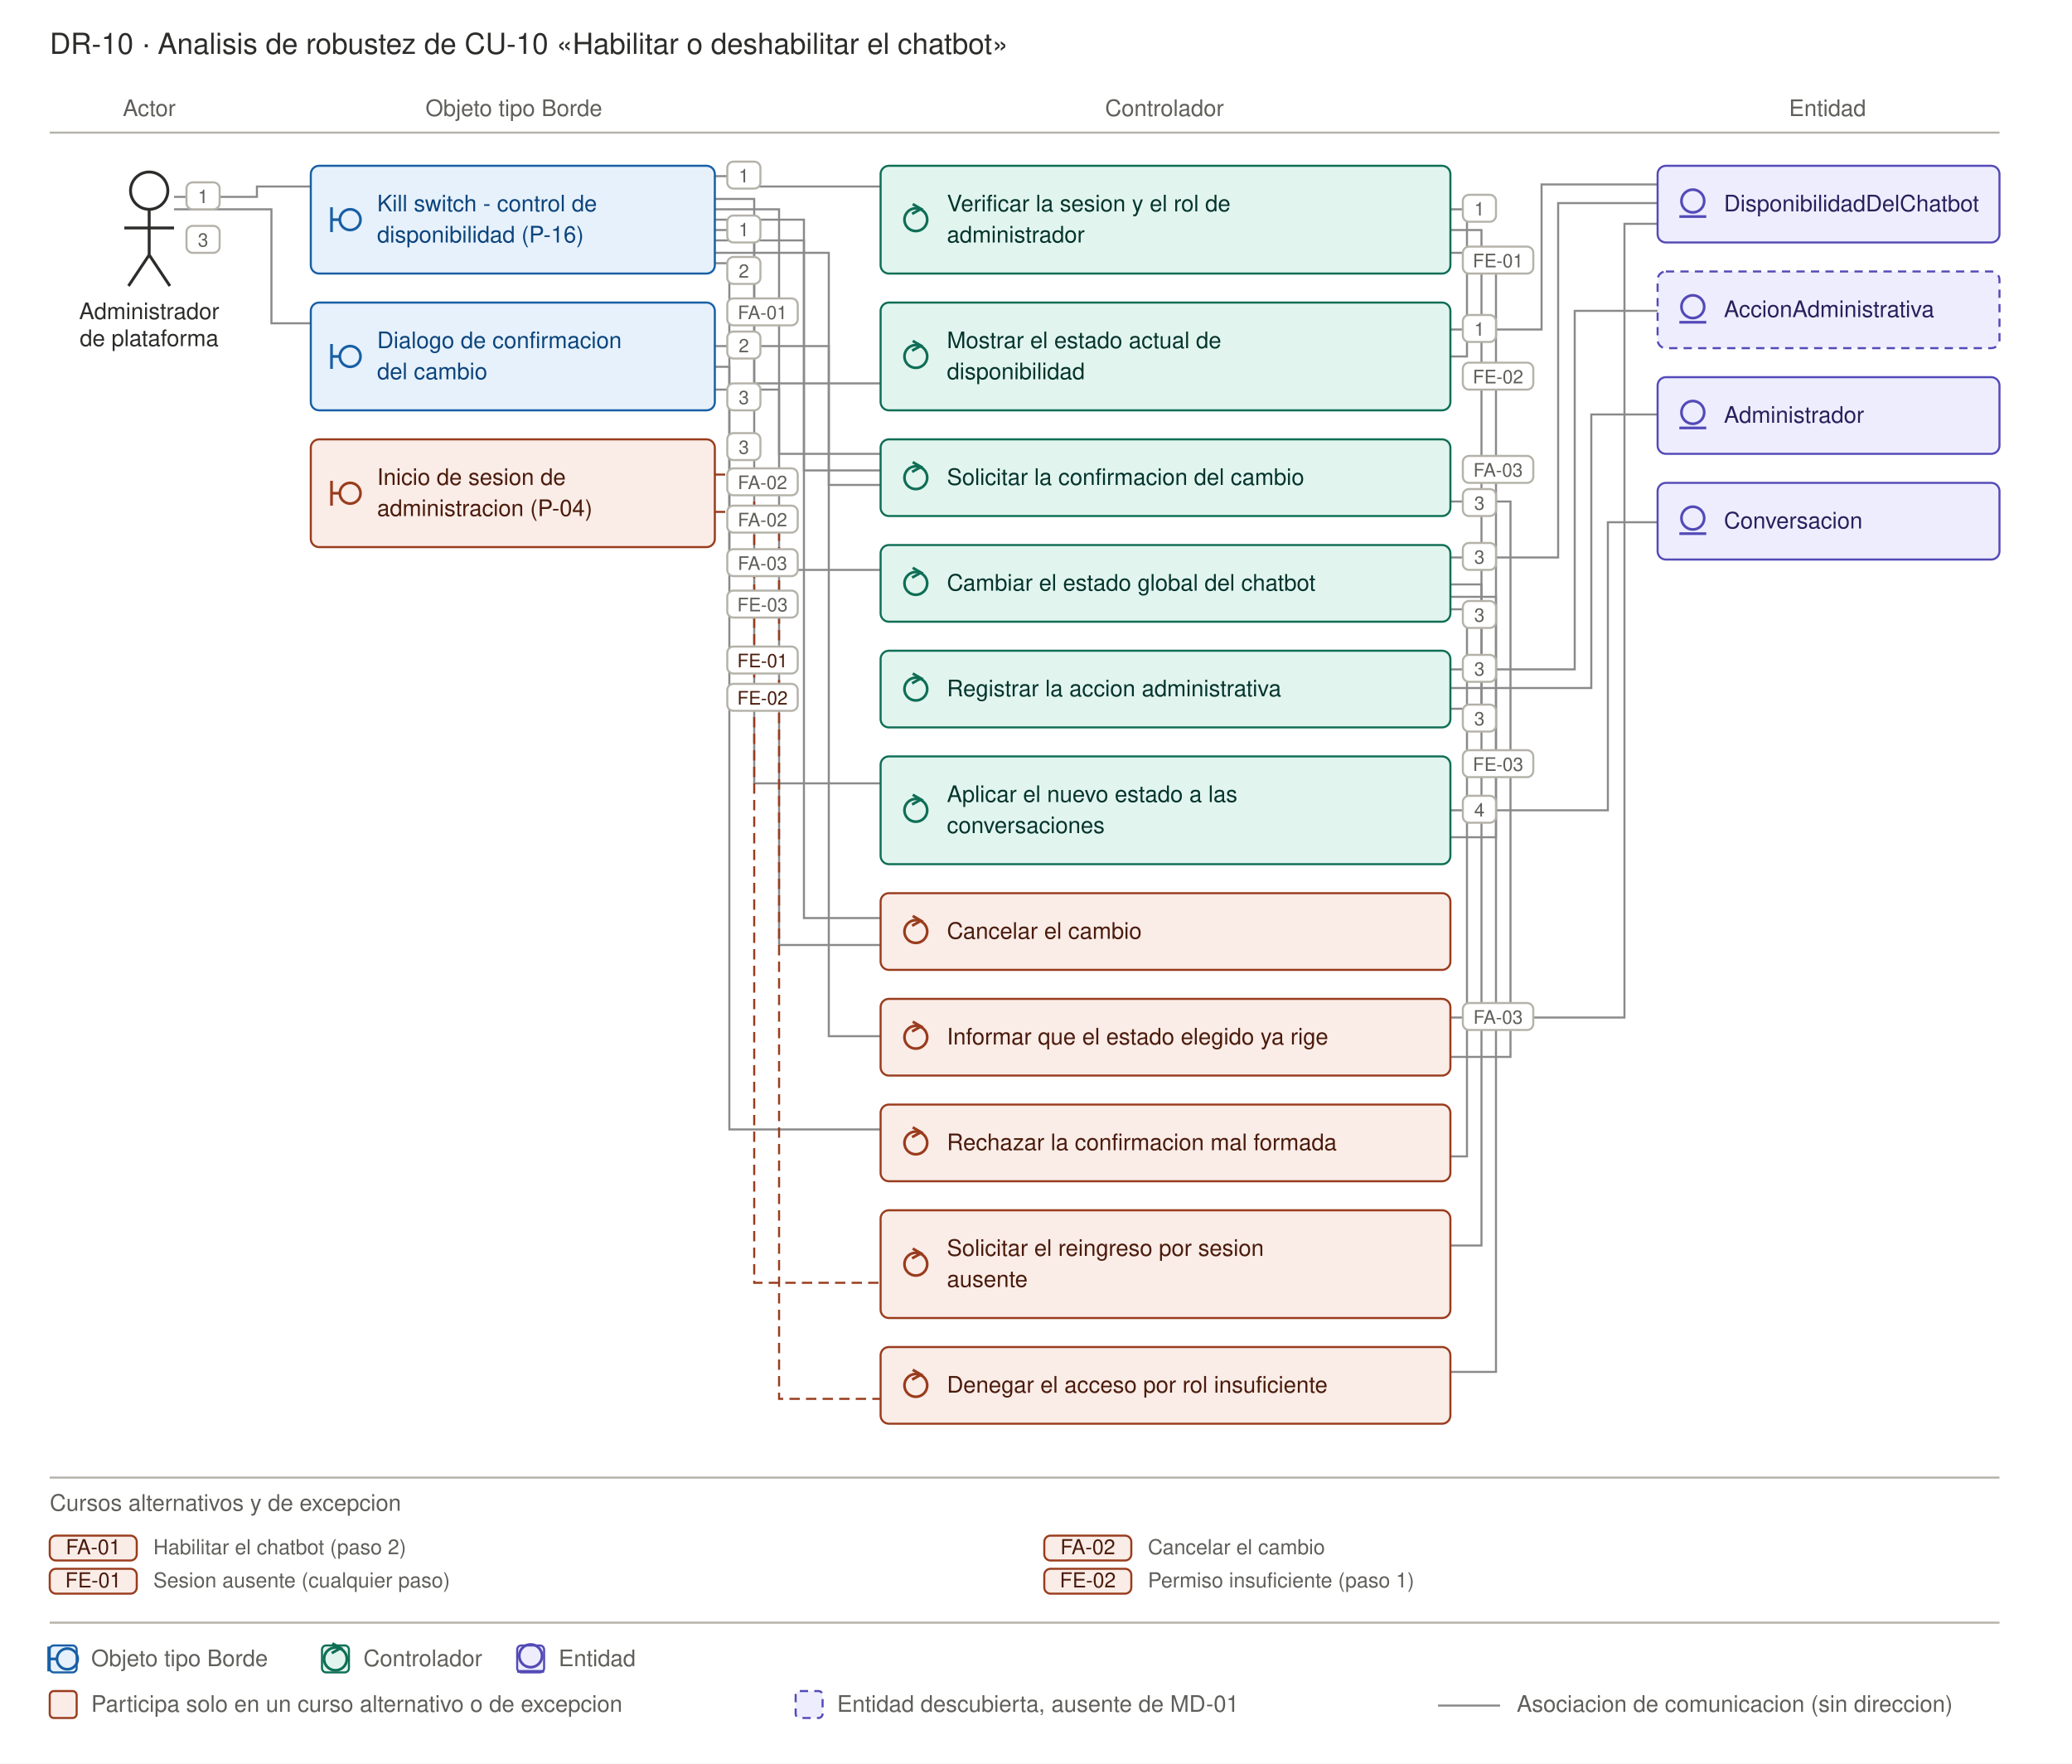
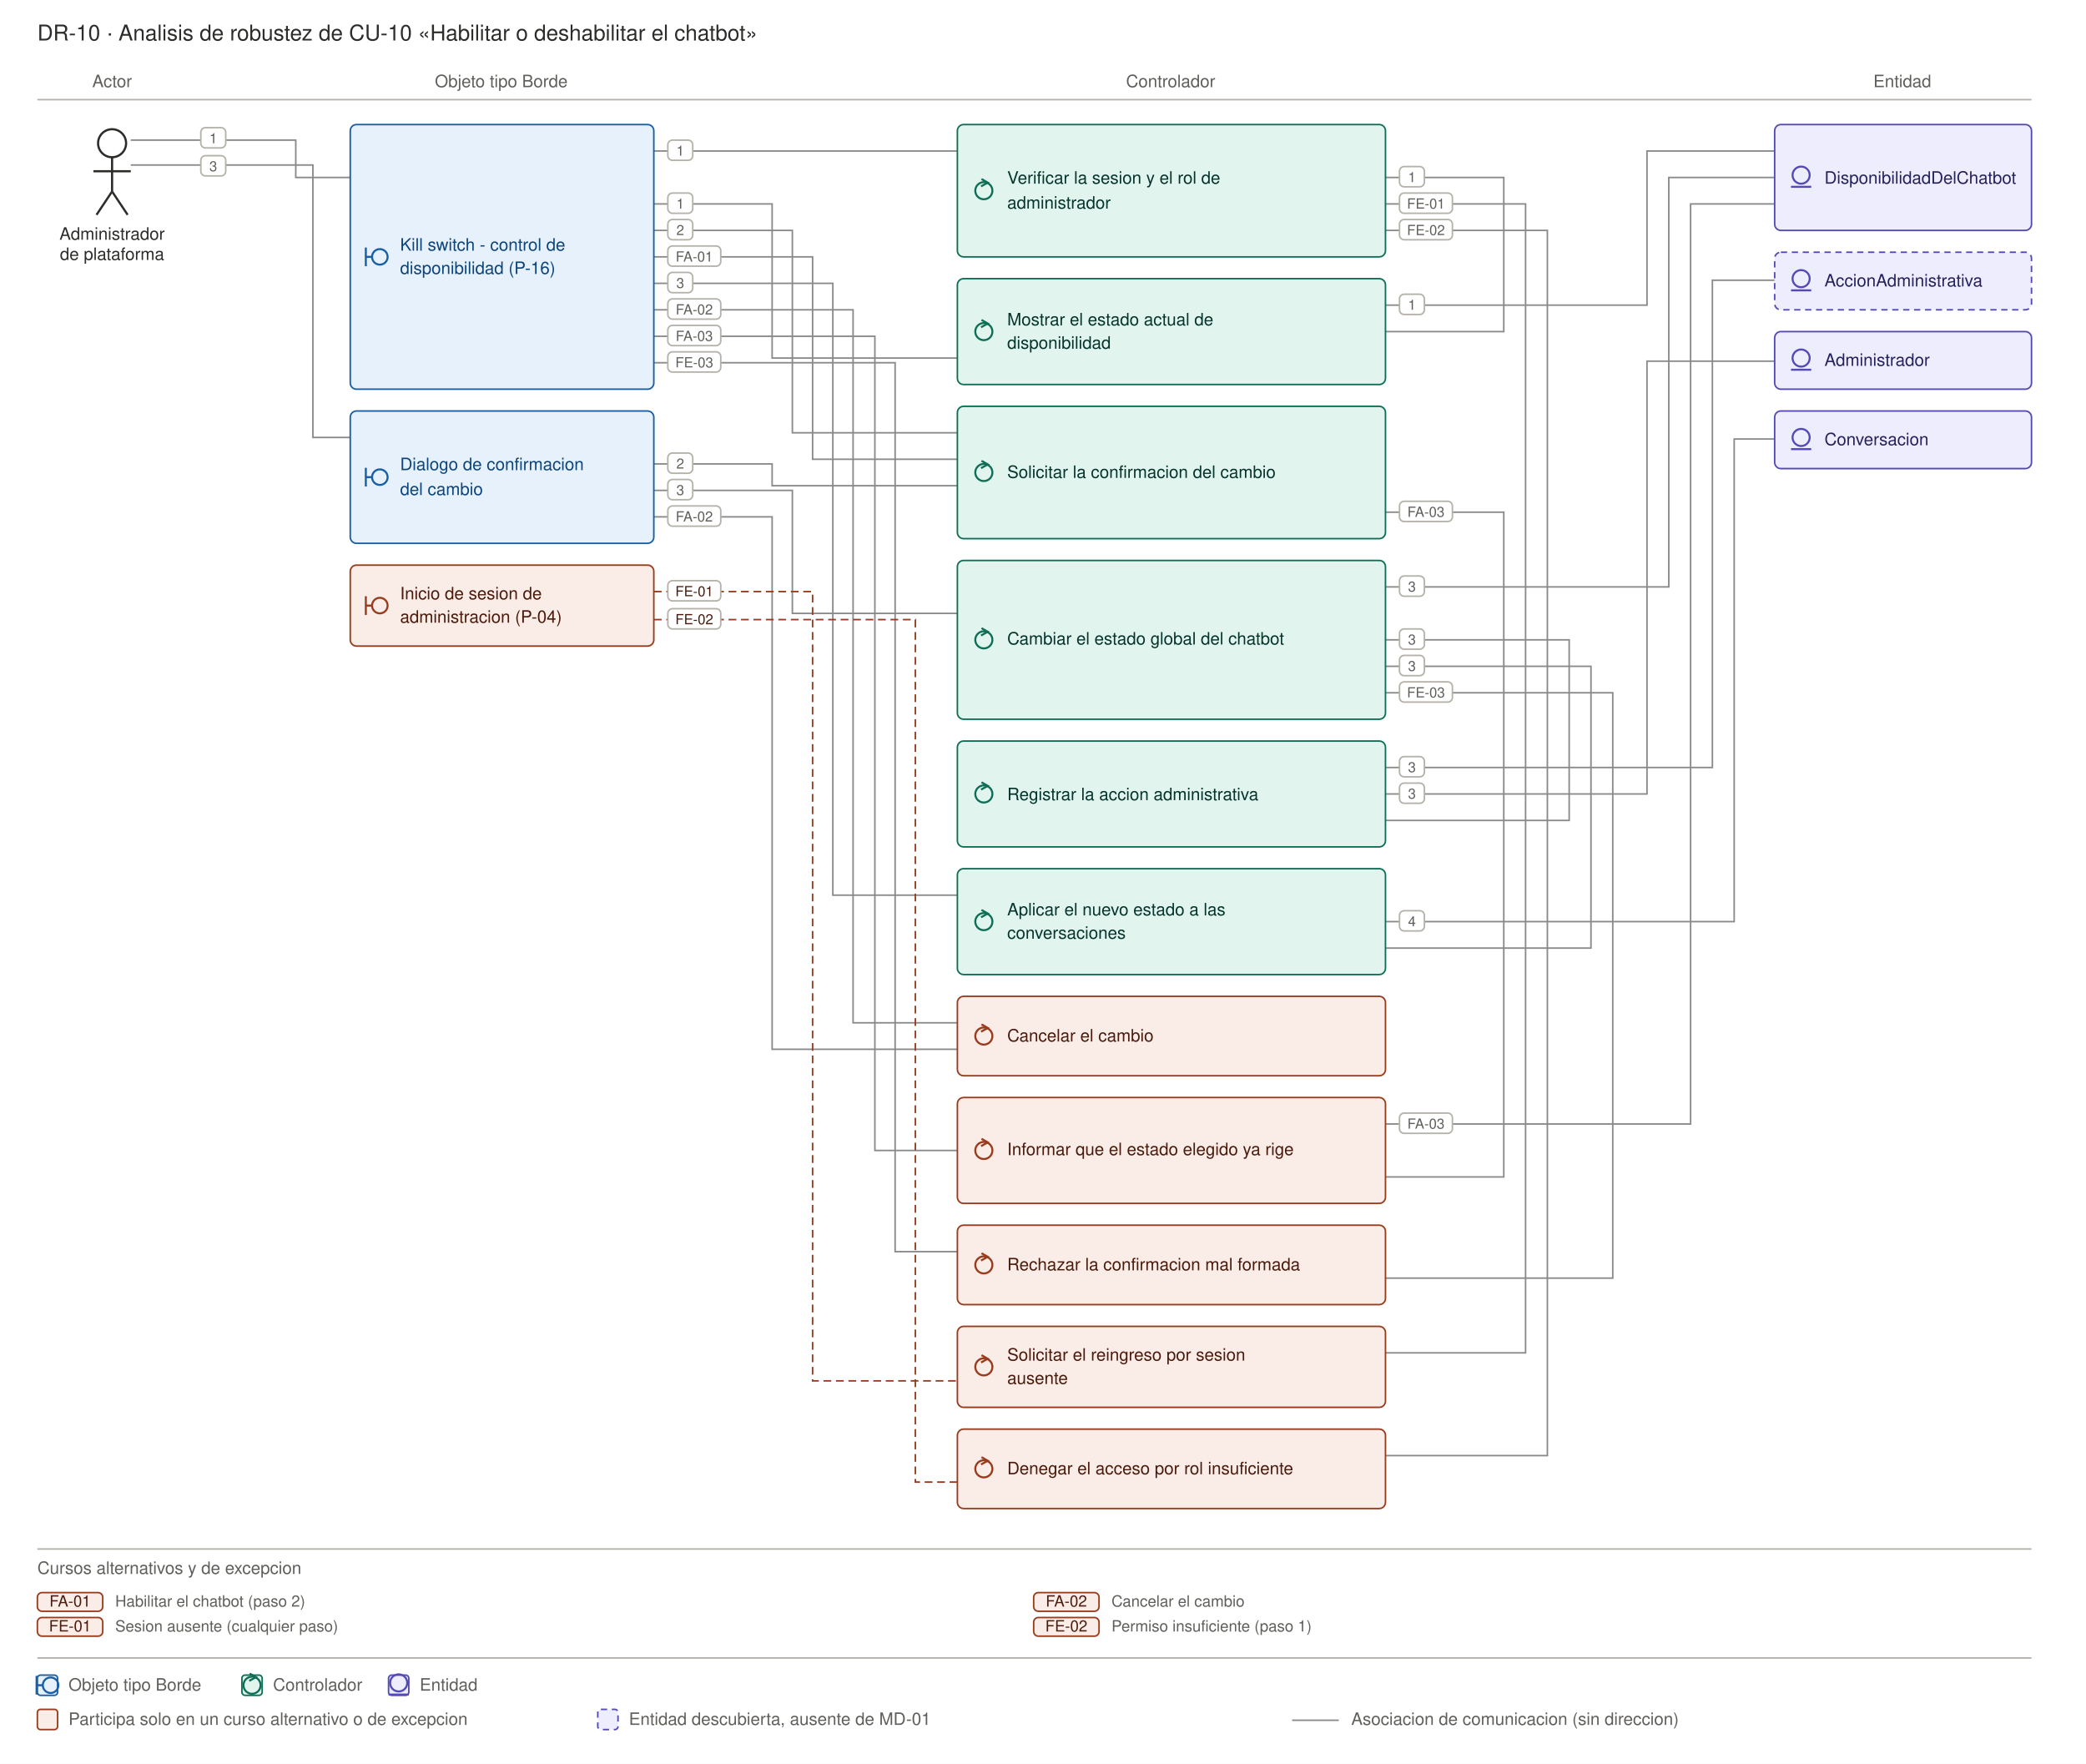
- <svg xmlns="http://www.w3.org/2000/svg" width="1000" height="851" viewBox="0 0 1000 851" role="img" font-family="Segoe UI, Helvetica, Arial, sans-serif">
-   <rect x="0" y="0" width="1000" height="851" fill="#FFFFFF" />
+ <svg xmlns="http://www.w3.org/2000/svg" width="1340" height="1133" viewBox="0 0 1340 1133" role="img" font-family="Segoe UI, Helvetica, Arial, sans-serif">
+   <rect x="0" y="0" width="1340" height="1133" fill="#FFFFFF" />
  <text x="24" y="26" font-size="14" font-weight="500" fill="#2C2C2A">DR-10 · Analisis de robustez de CU-10 «Habilitar o deshabilitar el chatbot»</text>
  <g font-size="11" font-weight="500" fill="#5F5E5A" text-anchor="middle">
    <text x="72" y="56">Actor</text>
-     <text x="248" y="56">Objeto tipo Borde</text>
-     <text x="562" y="56">Controlador</text>
-     <text x="882" y="56">Entidad</text>
-   </g>
-   <line x1="24" y1="64" x2="965" y2="64" stroke="#B4B2A9" stroke-width="1" />
+     <text x="322" y="56">Objeto tipo Borde</text>
+     <text x="752" y="56">Controlador</text>
+     <text x="1222" y="56">Entidad</text>
+   </g>
+   <line x1="24" y1="64" x2="1305" y2="64" stroke="#B4B2A9" stroke-width="1" />
  <g fill="none" stroke="#8a8a8a" stroke-width="1">
-     <polyline points="84,95 124,95 124,90 150,90" />
-     <polyline points="84,101 131,101 131,156 150,156" />
-     <polyline points="345,85 352,85 352,90 425,90" />
-     <polyline points="700,101 708,101 708,172 700,172" />
-     <polyline points="700,159 744,159 744,89 800,89" />
-     <polyline points="345,96 364,96 364,185 425,185" />
-     <polyline points="345,101 376,101 376,219 425,219" />
-     <polyline points="345,106 388,106 388,227 425,227" />
-     <polyline points="345,167 400,167 400,234 425,234" />
-     <polyline points="345,177 352,177 352,275 425,275" />
-     <polyline points="700,269 752,269 752,98 800,98" />
-     <polyline points="700,282 715,282 715,342 700,342" />
-     <polyline points="700,323 760,323 760,150 800,150" />
-     <polyline points="700,332 768,332 768,200 800,200" />
-     <polyline points="700,288 722,288 722,404 700,404" />
-     <polyline points="345,111 364,111 364,378 425,378" />
-     <polyline points="700,391 776,391 776,252 800,252" />
-     <polyline points="345,188 376,188 376,456 425,456" />
-     <polyline points="345,116 388,116 388,443 425,443" />
-     <polyline points="700,242 729,242 729,510 700,510" />
-     <polyline points="700,491 784,491 784,108 800,108" />
-     <polyline points="345,122 400,122 400,500 425,500" />
-     <polyline points="700,294 708,294 708,558 700,558" />
-     <polyline points="345,127 352,127 352,545 425,545" />
-     <polyline points="700,111 715,111 715,601 700,601" />
-     <polyline points="345,229 364,229 364,619 425,619" stroke="#993C1D" stroke-dasharray="5 3" />
-     <polyline points="700,122 722,122 722,662 700,662" />
-     <polyline points="345,247 376,247 376,675 425,675" stroke="#993C1D" stroke-dasharray="5 3" />
+     <polyline points="84,90 190,90 190,114 225,114" />
+     <polyline points="84,106 201,106 201,281 225,281" />
+     <polyline points="420,97 496,97 496,97 615,97" />
+     <polyline points="890,114 966,114 966,213 890,213" />
+     <polyline points="890,196 1058,196 1058,97 1140,97" />
+     <polyline points="420,131 496,131 496,230 615,230" />
+     <polyline points="420,148 509,148 509,278 615,278" />
+     <polyline points="420,165 522,165 522,295 615,295" />
+     <polyline points="420,298 496,298 496,312 615,312" />
+     <polyline points="420,315 509,315 509,394 615,394" />
+     <polyline points="890,377 1072,377 1072,114 1140,114" />
+     <polyline points="890,411 1008,411 1008,527 890,527" />
+     <polyline points="890,493 1100,493 1100,180 1140,180" />
+     <polyline points="890,510 1058,510 1058,232 1140,232" />
+     <polyline points="890,428 1022,428 1022,609 890,609" />
+     <polyline points="420,182 535,182 535,575 615,575" />
+     <polyline points="890,592 1114,592 1114,282 1140,282" />
+     <polyline points="420,332 496,332 496,674 615,674" />
+     <polyline points="420,199 548,199 548,657 615,657" />
+     <polyline points="890,329 966,329 966,756 890,756" />
+     <polyline points="890,722 1086,722 1086,131 1140,131" />
+     <polyline points="420,216 562,216 562,739 615,739" />
+     <polyline points="890,445 1036,445 1036,821 890,821" />
+     <polyline points="420,233 575,233 575,804 615,804" />
+     <polyline points="890,131 980,131 980,869 890,869" />
+     <polyline points="420,380 522,380 522,887 615,887" stroke="#993C1D" stroke-dasharray="5 3" />
+     <polyline points="890,148 994,148 994,935 890,935" />
+     <polyline points="420,398 588,398 588,952 615,952" stroke="#993C1D" stroke-dasharray="5 3" />
  </g>
  <g fill="none" stroke="#2C2C2A" stroke-width="1.4">
    <circle cx="72.0" cy="92" r="9" />
    <line x1="72.0" y1="101" x2="72.0" y2="123" />
    <line x1="60.0" y1="110" x2="84.0" y2="110" />
    <line x1="72.0" y1="123" x2="62.0" y2="138" />
    <line x1="72.0" y1="123" x2="82.0" y2="138" />
  </g>
  <g font-size="11" text-anchor="middle" fill="#2C2C2A">
    <text x="72" y="154">Administrador</text>
    <text x="72" y="167">de plataforma</text>
  </g>
-   <rect x="150" y="80" width="195" height="52" rx="4" fill="#E6F1FB" stroke="#185FA5" />
+   <rect x="225" y="80" width="195" height="170" rx="4" fill="#E6F1FB" stroke="#185FA5" />
  <g fill="none" stroke="#185FA5" stroke-width="1.3">
-     <line x1="160" y1="100.0" x2="160" y2="112.0" />
-     <line x1="160" y1="106.0" x2="164" y2="106.0" />
-     <circle cx="169" cy="106.0" r="5" />
+     <line x1="235" y1="159.0" x2="235" y2="171.0" />
+     <line x1="235" y1="165.0" x2="239" y2="165.0" />
+     <circle cx="244" cy="165.0" r="5" />
  </g>
  <g font-size="11" fill="#0C447C">
-     <text x="182" y="102">Kill switch - control de</text>
-     <text x="182" y="117">disponibilidad (P-16)</text>
-   </g>
-   <rect x="150" y="146" width="195" height="52" rx="4" fill="#E6F1FB" stroke="#185FA5" />
+     <text x="257" y="161">Kill switch - control de</text>
+     <text x="257" y="176">disponibilidad (P-16)</text>
+   </g>
+   <rect x="225" y="264" width="195" height="85" rx="4" fill="#E6F1FB" stroke="#185FA5" />
  <g fill="none" stroke="#185FA5" stroke-width="1.3">
-     <line x1="160" y1="166.0" x2="160" y2="178.0" />
-     <line x1="160" y1="172.0" x2="164" y2="172.0" />
-     <circle cx="169" cy="172.0" r="5" />
+     <line x1="235" y1="300.5" x2="235" y2="312.5" />
+     <line x1="235" y1="306.5" x2="239" y2="306.5" />
+     <circle cx="244" cy="306.5" r="5" />
  </g>
  <g font-size="11" fill="#0C447C">
-     <text x="182" y="168">Dialogo de confirmacion</text>
-     <text x="182" y="183">del cambio</text>
-   </g>
-   <rect x="150" y="212" width="195" height="52" rx="4" fill="#FAECE7" stroke="#993C1D" />
-   <g fill="none" stroke="#993C1D" stroke-width="1.3">
-     <line x1="160" y1="232.0" x2="160" y2="244.0" />
-     <line x1="160" y1="238.0" x2="164" y2="238.0" />
-     <circle cx="169" cy="238.0" r="5" />
-   </g>
-   <g font-size="11" fill="#4A1B0C">
-     <text x="182" y="234">Inicio de sesion de</text>
-     <text x="182" y="249">administracion (P-04)</text>
-   </g>
-   <rect x="425" y="80" width="275" height="52" rx="4" fill="#E1F5EE" stroke="#0F6E56" />
-   <g fill="none" stroke="#0F6E56" stroke-width="1.3">
-     <circle cx="442" cy="106.0" r="5.5" />
-     <polyline points="440.5,98.5 444.5,100.8 440.2,103.2" />
-   </g>
-   <g font-size="11" fill="#04342C">
-     <text x="457" y="102">Verificar la sesion y el rol de</text>
-     <text x="457" y="117">administrador</text>
-   </g>
-   <rect x="425" y="146" width="275" height="52" rx="4" fill="#E1F5EE" stroke="#0F6E56" />
-   <g fill="none" stroke="#0F6E56" stroke-width="1.3">
-     <circle cx="442" cy="172.0" r="5.5" />
-     <polyline points="440.5,164.5 444.5,166.8 440.2,169.2" />
-   </g>
-   <g font-size="11" fill="#04342C">
-     <text x="457" y="168">Mostrar el estado actual de</text>
-     <text x="457" y="183">disponibilidad</text>
-   </g>
-   <rect x="425" y="212" width="275" height="37" rx="4" fill="#E1F5EE" stroke="#0F6E56" />
-   <g fill="none" stroke="#0F6E56" stroke-width="1.3">
-     <circle cx="442" cy="230.5" r="5.5" />
-     <polyline points="440.5,223.0 444.5,225.3 440.2,227.7" />
-   </g>
-   <g font-size="11" fill="#04342C">
-     <text x="457" y="234">Solicitar la confirmacion del cambio</text>
-   </g>
-   <rect x="425" y="263" width="275" height="37" rx="4" fill="#E1F5EE" stroke="#0F6E56" />
-   <g fill="none" stroke="#0F6E56" stroke-width="1.3">
-     <circle cx="442" cy="281.5" r="5.5" />
-     <polyline points="440.5,274.0 444.5,276.3 440.2,278.7" />
-   </g>
-   <g font-size="11" fill="#04342C">
-     <text x="457" y="285">Cambiar el estado global del chatbot</text>
-   </g>
-   <rect x="425" y="314" width="275" height="37" rx="4" fill="#E1F5EE" stroke="#0F6E56" />
-   <g fill="none" stroke="#0F6E56" stroke-width="1.3">
-     <circle cx="442" cy="332.5" r="5.5" />
-     <polyline points="440.5,325.0 444.5,327.3 440.2,329.7" />
-   </g>
-   <g font-size="11" fill="#04342C">
-     <text x="457" y="336">Registrar la accion administrativa</text>
-   </g>
-   <rect x="425" y="365" width="275" height="52" rx="4" fill="#E1F5EE" stroke="#0F6E56" />
-   <g fill="none" stroke="#0F6E56" stroke-width="1.3">
-     <circle cx="442" cy="391.0" r="5.5" />
-     <polyline points="440.5,383.5 444.5,385.8 440.2,388.2" />
-   </g>
-   <g font-size="11" fill="#04342C">
-     <text x="457" y="387">Aplicar el nuevo estado a las</text>
-     <text x="457" y="402">conversaciones</text>
-   </g>
-   <rect x="425" y="431" width="275" height="37" rx="4" fill="#FAECE7" stroke="#993C1D" />
-   <g fill="none" stroke="#993C1D" stroke-width="1.3">
-     <circle cx="442" cy="449.5" r="5.5" />
-     <polyline points="440.5,442.0 444.5,444.3 440.2,446.7" />
-   </g>
-   <g font-size="11" fill="#4A1B0C">
-     <text x="457" y="453">Cancelar el cambio</text>
-   </g>
-   <rect x="425" y="482" width="275" height="37" rx="4" fill="#FAECE7" stroke="#993C1D" />
-   <g fill="none" stroke="#993C1D" stroke-width="1.3">
-     <circle cx="442" cy="500.5" r="5.5" />
-     <polyline points="440.5,493.0 444.5,495.3 440.2,497.7" />
-   </g>
-   <g font-size="11" fill="#4A1B0C">
-     <text x="457" y="504">Informar que el estado elegido ya rige</text>
-   </g>
-   <rect x="425" y="533" width="275" height="37" rx="4" fill="#FAECE7" stroke="#993C1D" />
-   <g fill="none" stroke="#993C1D" stroke-width="1.3">
-     <circle cx="442" cy="551.5" r="5.5" />
-     <polyline points="440.5,544.0 444.5,546.3 440.2,548.7" />
-   </g>
-   <g font-size="11" fill="#4A1B0C">
-     <text x="457" y="555">Rechazar la confirmacion mal formada</text>
-   </g>
-   <rect x="425" y="584" width="275" height="52" rx="4" fill="#FAECE7" stroke="#993C1D" />
-   <g fill="none" stroke="#993C1D" stroke-width="1.3">
-     <circle cx="442" cy="610.0" r="5.5" />
-     <polyline points="440.5,602.5 444.5,604.8 440.2,607.2" />
-   </g>
-   <g font-size="11" fill="#4A1B0C">
-     <text x="457" y="606">Solicitar el reingreso por sesion</text>
-     <text x="457" y="621">ausente</text>
-   </g>
-   <rect x="425" y="650" width="275" height="37" rx="4" fill="#FAECE7" stroke="#993C1D" />
-   <g fill="none" stroke="#993C1D" stroke-width="1.3">
-     <circle cx="442" cy="668.5" r="5.5" />
-     <polyline points="440.5,661.0 444.5,663.3 440.2,665.7" />
-   </g>
-   <g font-size="11" fill="#4A1B0C">
-     <text x="457" y="672">Denegar el acceso por rol insuficiente</text>
-   </g>
-   <rect x="800" y="80" width="165" height="37" rx="4" fill="#EEEDFE" stroke="#534AB7" />
+     <text x="257" y="302">Dialogo de confirmacion</text>
+     <text x="257" y="318">del cambio</text>
+   </g>
+   <rect x="225" y="363" width="195" height="52" rx="4" fill="#FAECE7" stroke="#993C1D" />
+   <g fill="none" stroke="#993C1D" stroke-width="1.3">
+     <line x1="235" y1="383.0" x2="235" y2="395.0" />
+     <line x1="235" y1="389.0" x2="239" y2="389.0" />
+     <circle cx="244" cy="389.0" r="5" />
+   </g>
+   <g font-size="11" fill="#4A1B0C">
+     <text x="257" y="385">Inicio de sesion de</text>
+     <text x="257" y="400">administracion (P-04)</text>
+   </g>
+   <rect x="615" y="80" width="275" height="85" rx="4" fill="#E1F5EE" stroke="#0F6E56" />
+   <g fill="none" stroke="#0F6E56" stroke-width="1.3">
+     <circle cx="632" cy="122.5" r="5.5" />
+     <polyline points="630.5,115.0 634.5,117.3 630.2,119.7" />
+   </g>
+   <g font-size="11" fill="#04342C">
+     <text x="647" y="118">Verificar la sesion y el rol de</text>
+     <text x="647" y="134">administrador</text>
+   </g>
+   <rect x="615" y="179" width="275" height="68" rx="4" fill="#E1F5EE" stroke="#0F6E56" />
+   <g fill="none" stroke="#0F6E56" stroke-width="1.3">
+     <circle cx="632" cy="213.0" r="5.5" />
+     <polyline points="630.5,205.5 634.5,207.8 630.2,210.2" />
+   </g>
+   <g font-size="11" fill="#04342C">
+     <text x="647" y="209">Mostrar el estado actual de</text>
+     <text x="647" y="224">disponibilidad</text>
+   </g>
+   <rect x="615" y="261" width="275" height="85" rx="4" fill="#E1F5EE" stroke="#0F6E56" />
+   <g fill="none" stroke="#0F6E56" stroke-width="1.3">
+     <circle cx="632" cy="303.5" r="5.5" />
+     <polyline points="630.5,296.0 634.5,298.3 630.2,300.7" />
+   </g>
+   <g font-size="11" fill="#04342C">
+     <text x="647" y="307">Solicitar la confirmacion del cambio</text>
+   </g>
+   <rect x="615" y="360" width="275" height="102" rx="4" fill="#E1F5EE" stroke="#0F6E56" />
+   <g fill="none" stroke="#0F6E56" stroke-width="1.3">
+     <circle cx="632" cy="411.0" r="5.5" />
+     <polyline points="630.5,403.5 634.5,405.8 630.2,408.2" />
+   </g>
+   <g font-size="11" fill="#04342C">
+     <text x="647" y="414">Cambiar el estado global del chatbot</text>
+   </g>
+   <rect x="615" y="476" width="275" height="68" rx="4" fill="#E1F5EE" stroke="#0F6E56" />
+   <g fill="none" stroke="#0F6E56" stroke-width="1.3">
+     <circle cx="632" cy="510.0" r="5.5" />
+     <polyline points="630.5,502.5 634.5,504.8 630.2,507.2" />
+   </g>
+   <g font-size="11" fill="#04342C">
+     <text x="647" y="514">Registrar la accion administrativa</text>
+   </g>
+   <rect x="615" y="558" width="275" height="68" rx="4" fill="#E1F5EE" stroke="#0F6E56" />
+   <g fill="none" stroke="#0F6E56" stroke-width="1.3">
+     <circle cx="632" cy="592.0" r="5.5" />
+     <polyline points="630.5,584.5 634.5,586.8 630.2,589.2" />
+   </g>
+   <g font-size="11" fill="#04342C">
+     <text x="647" y="588">Aplicar el nuevo estado a las</text>
+     <text x="647" y="603">conversaciones</text>
+   </g>
+   <rect x="615" y="640" width="275" height="51" rx="4" fill="#FAECE7" stroke="#993C1D" />
+   <g fill="none" stroke="#993C1D" stroke-width="1.3">
+     <circle cx="632" cy="665.5" r="5.5" />
+     <polyline points="630.5,658.0 634.5,660.3 630.2,662.7" />
+   </g>
+   <g font-size="11" fill="#4A1B0C">
+     <text x="647" y="669">Cancelar el cambio</text>
+   </g>
+   <rect x="615" y="705" width="275" height="68" rx="4" fill="#FAECE7" stroke="#993C1D" />
+   <g fill="none" stroke="#993C1D" stroke-width="1.3">
+     <circle cx="632" cy="739.0" r="5.5" />
+     <polyline points="630.5,731.5 634.5,733.8 630.2,736.2" />
+   </g>
+   <g font-size="11" fill="#4A1B0C">
+     <text x="647" y="742">Informar que el estado elegido ya rige</text>
+   </g>
+   <rect x="615" y="787" width="275" height="51" rx="4" fill="#FAECE7" stroke="#993C1D" />
+   <g fill="none" stroke="#993C1D" stroke-width="1.3">
+     <circle cx="632" cy="812.5" r="5.5" />
+     <polyline points="630.5,805.0 634.5,807.3 630.2,809.7" />
+   </g>
+   <g font-size="11" fill="#4A1B0C">
+     <text x="647" y="816">Rechazar la confirmacion mal formada</text>
+   </g>
+   <rect x="615" y="852" width="275" height="52" rx="4" fill="#FAECE7" stroke="#993C1D" />
+   <g fill="none" stroke="#993C1D" stroke-width="1.3">
+     <circle cx="632" cy="878.0" r="5.5" />
+     <polyline points="630.5,870.5 634.5,872.8 630.2,875.2" />
+   </g>
+   <g font-size="11" fill="#4A1B0C">
+     <text x="647" y="874">Solicitar el reingreso por sesion</text>
+     <text x="647" y="889">ausente</text>
+   </g>
+   <rect x="615" y="918" width="275" height="51" rx="4" fill="#FAECE7" stroke="#993C1D" />
+   <g fill="none" stroke="#993C1D" stroke-width="1.3">
+     <circle cx="632" cy="943.5" r="5.5" />
+     <polyline points="630.5,936.0 634.5,938.3 630.2,940.7" />
+   </g>
+   <g font-size="11" fill="#4A1B0C">
+     <text x="647" y="947">Denegar el acceso por rol insuficiente</text>
+   </g>
+   <rect x="1140" y="80" width="165" height="68" rx="4" fill="#EEEDFE" stroke="#534AB7" />
  <g fill="none" stroke="#534AB7" stroke-width="1.3">
-     <circle cx="817" cy="97.0" r="5.5" />
-     <line x1="810.5" y1="104.5" x2="823.5" y2="104.5" />
+     <circle cx="1157" cy="112.5" r="5.5" />
+     <line x1="1150.5" y1="120.0" x2="1163.5" y2="120.0" />
  </g>
  <g font-size="11" fill="#26215C">
-     <text x="832" y="102">DisponibilidadDelChatbot</text>
-   </g>
-   <rect x="800" y="131" width="165" height="37" rx="4" fill="#EEEDFE" stroke="#534AB7" stroke-dasharray="4 3" />
+     <text x="1172" y="118">DisponibilidadDelChatbot</text>
+   </g>
+   <rect x="1140" y="162" width="165" height="37" rx="4" fill="#EEEDFE" stroke="#534AB7" stroke-dasharray="4 3" />
  <g fill="none" stroke="#534AB7" stroke-width="1.3">
-     <circle cx="817" cy="148.0" r="5.5" />
-     <line x1="810.5" y1="155.5" x2="823.5" y2="155.5" />
+     <circle cx="1157" cy="179.0" r="5.5" />
+     <line x1="1150.5" y1="186.5" x2="1163.5" y2="186.5" />
  </g>
  <g font-size="11" fill="#26215C">
-     <text x="832" y="153">AccionAdministrativa</text>
-   </g>
-   <rect x="800" y="182" width="165" height="37" rx="4" fill="#EEEDFE" stroke="#534AB7" />
+     <text x="1172" y="184">AccionAdministrativa</text>
+   </g>
+   <rect x="1140" y="213" width="165" height="37" rx="4" fill="#EEEDFE" stroke="#534AB7" />
  <g fill="none" stroke="#534AB7" stroke-width="1.3">
-     <circle cx="817" cy="199.0" r="5.5" />
-     <line x1="810.5" y1="206.5" x2="823.5" y2="206.5" />
+     <circle cx="1157" cy="230.0" r="5.5" />
+     <line x1="1150.5" y1="237.5" x2="1163.5" y2="237.5" />
  </g>
  <g font-size="11" fill="#26215C">
-     <text x="832" y="204">Administrador</text>
-   </g>
-   <rect x="800" y="233" width="165" height="37" rx="4" fill="#EEEDFE" stroke="#534AB7" />
+     <text x="1172" y="235">Administrador</text>
+   </g>
+   <rect x="1140" y="264" width="165" height="37" rx="4" fill="#EEEDFE" stroke="#534AB7" />
  <g fill="none" stroke="#534AB7" stroke-width="1.3">
-     <circle cx="817" cy="250.0" r="5.5" />
-     <line x1="810.5" y1="257.5" x2="823.5" y2="257.5" />
+     <circle cx="1157" cy="281.0" r="5.5" />
+     <line x1="1150.5" y1="288.5" x2="1163.5" y2="288.5" />
  </g>
  <g font-size="11" fill="#26215C">
-     <text x="832" y="255">Conversacion</text>
+     <text x="1172" y="286">Conversacion</text>
  </g>
  <g font-size="9" text-anchor="middle">
-     <rect x="90" y="88" width="16" height="13" rx="3" fill="#FFFFFF" stroke="#B4B2A9" />
-     <text x="98" y="98" fill="#5F5E5A">1</text>
-     <rect x="90" y="109" width="16" height="13" rx="3" fill="#FFFFFF" stroke="#B4B2A9" />
-     <text x="98" y="119" fill="#5F5E5A">3</text>
-     <rect x="351" y="78" width="16" height="13" rx="3" fill="#FFFFFF" stroke="#B4B2A9" />
-     <text x="359" y="88" fill="#5F5E5A">1</text>
-     <rect x="706" y="94" width="16" height="13" rx="3" fill="#FFFFFF" stroke="#B4B2A9" />
-     <text x="714" y="104" fill="#5F5E5A">1</text>
-     <rect x="706" y="152" width="16" height="13" rx="3" fill="#FFFFFF" stroke="#B4B2A9" />
-     <text x="714" y="162" fill="#5F5E5A">1</text>
-     <rect x="351" y="104" width="16" height="13" rx="3" fill="#FFFFFF" stroke="#B4B2A9" />
-     <text x="359" y="114" fill="#5F5E5A">1</text>
-     <rect x="351" y="124" width="16" height="13" rx="3" fill="#FFFFFF" stroke="#B4B2A9" />
-     <text x="359" y="134" fill="#5F5E5A">2</text>
-     <rect x="351" y="144" width="34" height="13" rx="3" fill="#FFFFFF" stroke="#B4B2A9" />
-     <text x="368" y="154" fill="#5F5E5A">FA-01</text>
-     <rect x="351" y="160" width="16" height="13" rx="3" fill="#FFFFFF" stroke="#B4B2A9" />
-     <text x="359" y="170" fill="#5F5E5A">2</text>
-     <rect x="351" y="185" width="16" height="13" rx="3" fill="#FFFFFF" stroke="#B4B2A9" />
-     <text x="359" y="195" fill="#5F5E5A">3</text>
-     <rect x="706" y="262" width="16" height="13" rx="3" fill="#FFFFFF" stroke="#B4B2A9" />
-     <text x="714" y="272" fill="#5F5E5A">3</text>
-     <rect x="706" y="290" width="16" height="13" rx="3" fill="#FFFFFF" stroke="#B4B2A9" />
-     <text x="714" y="300" fill="#5F5E5A">3</text>
-     <rect x="706" y="316" width="16" height="13" rx="3" fill="#FFFFFF" stroke="#B4B2A9" />
-     <text x="714" y="326" fill="#5F5E5A">3</text>
-     <rect x="706" y="340" width="16" height="13" rx="3" fill="#FFFFFF" stroke="#B4B2A9" />
-     <text x="714" y="350" fill="#5F5E5A">3</text>
-     <rect x="706" y="236" width="16" height="13" rx="3" fill="#FFFFFF" stroke="#B4B2A9" />
-     <text x="714" y="246" fill="#5F5E5A">3</text>
-     <rect x="351" y="209" width="16" height="13" rx="3" fill="#FFFFFF" stroke="#B4B2A9" />
-     <text x="359" y="219" fill="#5F5E5A">3</text>
-     <rect x="706" y="384" width="16" height="13" rx="3" fill="#FFFFFF" stroke="#B4B2A9" />
-     <text x="714" y="394" fill="#5F5E5A">4</text>
-     <rect x="351" y="226" width="34" height="13" rx="3" fill="#FFFFFF" stroke="#B4B2A9" />
-     <text x="368" y="236" fill="#5F5E5A">FA-02</text>
-     <rect x="351" y="244" width="34" height="13" rx="3" fill="#FFFFFF" stroke="#B4B2A9" />
-     <text x="368" y="254" fill="#5F5E5A">FA-02</text>
-     <rect x="706" y="220" width="34" height="13" rx="3" fill="#FFFFFF" stroke="#B4B2A9" />
-     <text x="723" y="230" fill="#5F5E5A">FA-03</text>
-     <rect x="706" y="484" width="34" height="13" rx="3" fill="#FFFFFF" stroke="#B4B2A9" />
-     <text x="723" y="494" fill="#5F5E5A">FA-03</text>
-     <rect x="351" y="265" width="34" height="13" rx="3" fill="#FFFFFF" stroke="#B4B2A9" />
-     <text x="368" y="275" fill="#5F5E5A">FA-03</text>
-     <rect x="706" y="362" width="34" height="13" rx="3" fill="#FFFFFF" stroke="#B4B2A9" />
-     <text x="723" y="372" fill="#5F5E5A">FE-03</text>
-     <rect x="351" y="285" width="34" height="13" rx="3" fill="#FFFFFF" stroke="#B4B2A9" />
-     <text x="368" y="295" fill="#5F5E5A">FE-03</text>
-     <rect x="706" y="119" width="34" height="13" rx="3" fill="#FFFFFF" stroke="#B4B2A9" />
-     <text x="723" y="129" fill="#5F5E5A">FE-01</text>
-     <rect x="351" y="312" width="34" height="13" rx="3" fill="#FFFFFF" stroke="#B4B2A9" />
-     <text x="368" y="322" fill="#4A1B0C">FE-01</text>
-     <rect x="706" y="175" width="34" height="13" rx="3" fill="#FFFFFF" stroke="#B4B2A9" />
-     <text x="723" y="185" fill="#5F5E5A">FE-02</text>
-     <rect x="351" y="330" width="34" height="13" rx="3" fill="#FFFFFF" stroke="#B4B2A9" />
-     <text x="368" y="340" fill="#4A1B0C">FE-02</text>
-   </g>
-   <line x1="24" y1="713" x2="965" y2="713" stroke="#B4B2A9" stroke-width="1" />
-   <text x="24" y="729" font-size="11" font-weight="500" fill="#5F5E5A">Cursos alternativos y de excepcion</text>
+     <rect x="129" y="82" width="16" height="13" rx="3" fill="#FFFFFF" stroke="#B4B2A9" />
+     <text x="137" y="92" fill="#5F5E5A">1</text>
+     <rect x="129" y="100" width="16" height="13" rx="3" fill="#FFFFFF" stroke="#B4B2A9" />
+     <text x="137" y="110" fill="#5F5E5A">3</text>
+     <rect x="429" y="90" width="16" height="13" rx="3" fill="#FFFFFF" stroke="#B4B2A9" />
+     <text x="437" y="100" fill="#5F5E5A">1</text>
+     <rect x="899" y="107" width="16" height="13" rx="3" fill="#FFFFFF" stroke="#B4B2A9" />
+     <text x="907" y="117" fill="#5F5E5A">1</text>
+     <rect x="899" y="189" width="16" height="13" rx="3" fill="#FFFFFF" stroke="#B4B2A9" />
+     <text x="907" y="199" fill="#5F5E5A">1</text>
+     <rect x="429" y="124" width="16" height="13" rx="3" fill="#FFFFFF" stroke="#B4B2A9" />
+     <text x="437" y="134" fill="#5F5E5A">1</text>
+     <rect x="429" y="141" width="16" height="13" rx="3" fill="#FFFFFF" stroke="#B4B2A9" />
+     <text x="437" y="151" fill="#5F5E5A">2</text>
+     <rect x="429" y="158" width="34" height="13" rx="3" fill="#FFFFFF" stroke="#B4B2A9" />
+     <text x="446" y="168" fill="#5F5E5A">FA-01</text>
+     <rect x="429" y="291" width="16" height="13" rx="3" fill="#FFFFFF" stroke="#B4B2A9" />
+     <text x="437" y="301" fill="#5F5E5A">2</text>
+     <rect x="429" y="308" width="16" height="13" rx="3" fill="#FFFFFF" stroke="#B4B2A9" />
+     <text x="437" y="318" fill="#5F5E5A">3</text>
+     <rect x="899" y="370" width="16" height="13" rx="3" fill="#FFFFFF" stroke="#B4B2A9" />
+     <text x="907" y="380" fill="#5F5E5A">3</text>
+     <rect x="899" y="404" width="16" height="13" rx="3" fill="#FFFFFF" stroke="#B4B2A9" />
+     <text x="907" y="414" fill="#5F5E5A">3</text>
+     <rect x="899" y="486" width="16" height="13" rx="3" fill="#FFFFFF" stroke="#B4B2A9" />
+     <text x="907" y="496" fill="#5F5E5A">3</text>
+     <rect x="899" y="503" width="16" height="13" rx="3" fill="#FFFFFF" stroke="#B4B2A9" />
+     <text x="907" y="513" fill="#5F5E5A">3</text>
+     <rect x="899" y="421" width="16" height="13" rx="3" fill="#FFFFFF" stroke="#B4B2A9" />
+     <text x="907" y="431" fill="#5F5E5A">3</text>
+     <rect x="429" y="175" width="16" height="13" rx="3" fill="#FFFFFF" stroke="#B4B2A9" />
+     <text x="437" y="185" fill="#5F5E5A">3</text>
+     <rect x="899" y="585" width="16" height="13" rx="3" fill="#FFFFFF" stroke="#B4B2A9" />
+     <text x="907" y="595" fill="#5F5E5A">4</text>
+     <rect x="429" y="325" width="34" height="13" rx="3" fill="#FFFFFF" stroke="#B4B2A9" />
+     <text x="446" y="335" fill="#5F5E5A">FA-02</text>
+     <rect x="429" y="192" width="34" height="13" rx="3" fill="#FFFFFF" stroke="#B4B2A9" />
+     <text x="446" y="202" fill="#5F5E5A">FA-02</text>
+     <rect x="899" y="322" width="34" height="13" rx="3" fill="#FFFFFF" stroke="#B4B2A9" />
+     <text x="916" y="332" fill="#5F5E5A">FA-03</text>
+     <rect x="899" y="715" width="34" height="13" rx="3" fill="#FFFFFF" stroke="#B4B2A9" />
+     <text x="916" y="725" fill="#5F5E5A">FA-03</text>
+     <rect x="429" y="209" width="34" height="13" rx="3" fill="#FFFFFF" stroke="#B4B2A9" />
+     <text x="446" y="219" fill="#5F5E5A">FA-03</text>
+     <rect x="899" y="438" width="34" height="13" rx="3" fill="#FFFFFF" stroke="#B4B2A9" />
+     <text x="916" y="448" fill="#5F5E5A">FE-03</text>
+     <rect x="429" y="226" width="34" height="13" rx="3" fill="#FFFFFF" stroke="#B4B2A9" />
+     <text x="446" y="236" fill="#5F5E5A">FE-03</text>
+     <rect x="899" y="124" width="34" height="13" rx="3" fill="#FFFFFF" stroke="#B4B2A9" />
+     <text x="916" y="134" fill="#5F5E5A">FE-01</text>
+     <rect x="429" y="373" width="34" height="13" rx="3" fill="#FFFFFF" stroke="#B4B2A9" />
+     <text x="446" y="383" fill="#4A1B0C">FE-01</text>
+     <rect x="899" y="141" width="34" height="13" rx="3" fill="#FFFFFF" stroke="#B4B2A9" />
+     <text x="916" y="151" fill="#5F5E5A">FE-02</text>
+     <rect x="429" y="391" width="34" height="13" rx="3" fill="#FFFFFF" stroke="#B4B2A9" />
+     <text x="446" y="401" fill="#4A1B0C">FE-02</text>
+   </g>
+   <line x1="24" y1="995" x2="1305" y2="995" stroke="#B4B2A9" stroke-width="1" />
+   <text x="24" y="1011" font-size="11" font-weight="500" fill="#5F5E5A">Cursos alternativos y de excepcion</text>
  <g font-size="10">
-     <rect x="24" y="741" width="42" height="12" rx="3" fill="#FAECE7" stroke="#993C1D" />
-     <text x="45" y="750" text-anchor="middle" fill="#4A1B0C">FA-01</text>
-     <text x="74" y="750" fill="#5F5E5A">Habilitar el chatbot (paso 2)</text>
-     <rect x="504" y="741" width="42" height="12" rx="3" fill="#FAECE7" stroke="#993C1D" />
-     <text x="525" y="750" text-anchor="middle" fill="#4A1B0C">FA-02</text>
-     <text x="554" y="750" fill="#5F5E5A">Cancelar el cambio</text>
-     <rect x="24" y="757" width="42" height="12" rx="3" fill="#FAECE7" stroke="#993C1D" />
-     <text x="45" y="766" text-anchor="middle" fill="#4A1B0C">FE-01</text>
-     <text x="74" y="766" fill="#5F5E5A">Sesion ausente (cualquier paso)</text>
-     <rect x="504" y="757" width="42" height="12" rx="3" fill="#FAECE7" stroke="#993C1D" />
-     <text x="525" y="766" text-anchor="middle" fill="#4A1B0C">FE-02</text>
-     <text x="554" y="766" fill="#5F5E5A">Permiso insuficiente (paso 1)</text>
-   </g>
-   <line x1="24" y1="783" x2="965" y2="783" stroke="#B4B2A9" stroke-width="1" />
+     <rect x="24" y="1023" width="42" height="12" rx="3" fill="#FAECE7" stroke="#993C1D" />
+     <text x="45" y="1032" text-anchor="middle" fill="#4A1B0C">FA-01</text>
+     <text x="74" y="1032" fill="#5F5E5A">Habilitar el chatbot (paso 2)</text>
+     <rect x="664" y="1023" width="42" height="12" rx="3" fill="#FAECE7" stroke="#993C1D" />
+     <text x="685" y="1032" text-anchor="middle" fill="#4A1B0C">FA-02</text>
+     <text x="714" y="1032" fill="#5F5E5A">Cancelar el cambio</text>
+     <rect x="24" y="1039" width="42" height="12" rx="3" fill="#FAECE7" stroke="#993C1D" />
+     <text x="45" y="1048" text-anchor="middle" fill="#4A1B0C">FE-01</text>
+     <text x="74" y="1048" fill="#5F5E5A">Sesion ausente (cualquier paso)</text>
+     <rect x="664" y="1039" width="42" height="12" rx="3" fill="#FAECE7" stroke="#993C1D" />
+     <text x="685" y="1048" text-anchor="middle" fill="#4A1B0C">FE-02</text>
+     <text x="714" y="1048" fill="#5F5E5A">Permiso insuficiente (paso 1)</text>
+   </g>
+   <line x1="24" y1="1065" x2="1305" y2="1065" stroke="#B4B2A9" stroke-width="1" />
  <g font-size="11">
-     <rect x="24" y="794" width="13" height="13" rx="2" fill="#E6F1FB" stroke="#185FA5" />
+     <rect x="24" y="1076" width="13" height="13" rx="2" fill="#E6F1FB" stroke="#185FA5" />
    <g fill="none" stroke="#185FA5" stroke-width="1.3">
-       <line x1="23.5" y1="794.5" x2="23.5" y2="806.5" />
-       <line x1="23.5" y1="800.5" x2="27.5" y2="800.5" />
-       <circle cx="32.5" cy="800.5" r="5" />
+       <line x1="23.5" y1="1076.5" x2="23.5" y2="1088.5" />
+       <line x1="23.5" y1="1082.5" x2="27.5" y2="1082.5" />
+       <circle cx="32.5" cy="1082.5" r="5" />
    </g>
-     <text x="44" y="804" fill="#5F5E5A">Objeto tipo Borde</text>
-     <rect x="155.4" y="794" width="13" height="13" rx="2" fill="#E1F5EE" stroke="#0F6E56" />
+     <text x="44" y="1086" fill="#5F5E5A">Objeto tipo Borde</text>
+     <rect x="155.4" y="1076" width="13" height="13" rx="2" fill="#E1F5EE" stroke="#0F6E56" />
    <g fill="none" stroke="#0F6E56" stroke-width="1.3">
-       <circle cx="161.9" cy="800.5" r="5.5" />
-       <polyline points="160.4,793.0 164.4,795.3 160.1,797.7" />
+       <circle cx="161.9" cy="1082.5" r="5.5" />
+       <polyline points="160.4,1075.0 164.4,1077.3 160.1,1079.7" />
    </g>
-     <text x="175.4" y="804" fill="#5F5E5A">Controlador</text>
-     <rect x="249.6" y="794" width="13" height="13" rx="2" fill="#EEEDFE" stroke="#534AB7" />
+     <text x="175.4" y="1086" fill="#5F5E5A">Controlador</text>
+     <rect x="249.6" y="1076" width="13" height="13" rx="2" fill="#EEEDFE" stroke="#534AB7" />
    <g fill="none" stroke="#534AB7" stroke-width="1.3">
-       <circle cx="256.1" cy="799.0" r="5.5" />
-       <line x1="249.6" y1="806.5" x2="262.6" y2="806.5" />
+       <circle cx="256.1" cy="1081.0" r="5.5" />
+       <line x1="249.6" y1="1088.5" x2="262.6" y2="1088.5" />
    </g>
-     <text x="269.6" y="804" fill="#5F5E5A">Entidad</text>
+     <text x="269.6" y="1086" fill="#5F5E5A">Entidad</text>
  </g>
  <g font-size="11">
-     <rect x="24" y="816" width="13" height="13" rx="2" fill="#FAECE7" stroke="#993C1D" />
-     <text x="44" y="826" fill="#5F5E5A">Participa solo en un curso alternativo o de excepcion</text>
-     <rect x="384" y="816" width="13" height="13" rx="2" fill="#EEEDFE" stroke="#534AB7" stroke-dasharray="4 3" />
-     <text x="404" y="826" fill="#5F5E5A">Entidad descubierta, ausente de MD-01</text>
-     <line x1="694" y1="823" x2="724" y2="823" stroke="#8a8a8a" stroke-width="1" />
-     <text x="732" y="826" fill="#5F5E5A">Asociacion de comunicacion (sin direccion)</text>
+     <rect x="24" y="1098" width="13" height="13" rx="2" fill="#FAECE7" stroke="#993C1D" />
+     <text x="44" y="1108" fill="#5F5E5A">Participa solo en un curso alternativo o de excepcion</text>
+     <rect x="384" y="1098" width="13" height="13" rx="2" fill="#EEEDFE" stroke="#534AB7" stroke-dasharray="4 3" />
+     <text x="404" y="1108" fill="#5F5E5A">Entidad descubierta, ausente de MD-01</text>
+     <line x1="830" y1="1105" x2="860" y2="1105" stroke="#8a8a8a" stroke-width="1" />
+     <text x="868" y="1108" fill="#5F5E5A">Asociacion de comunicacion (sin direccion)</text>
  </g>
</svg>
